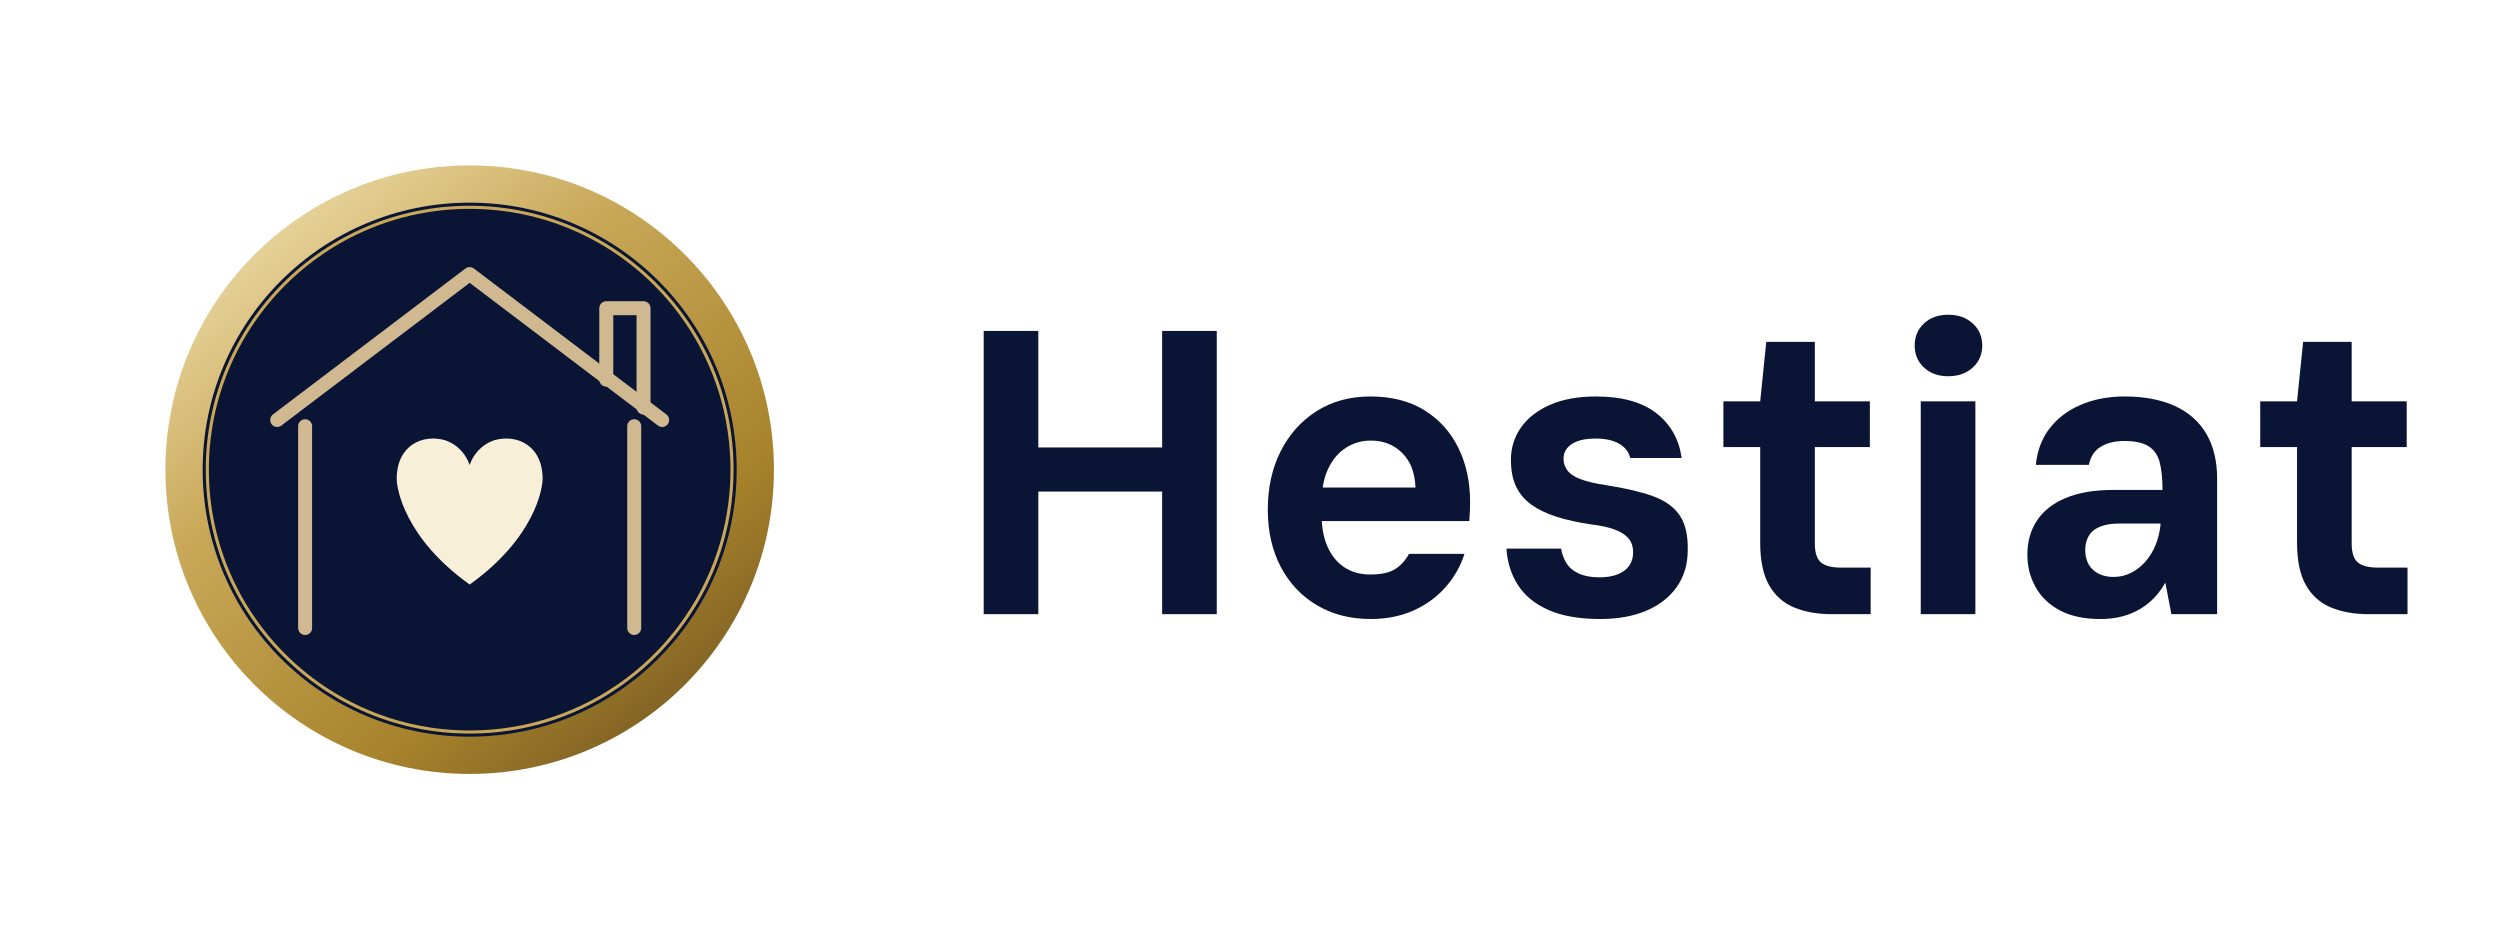
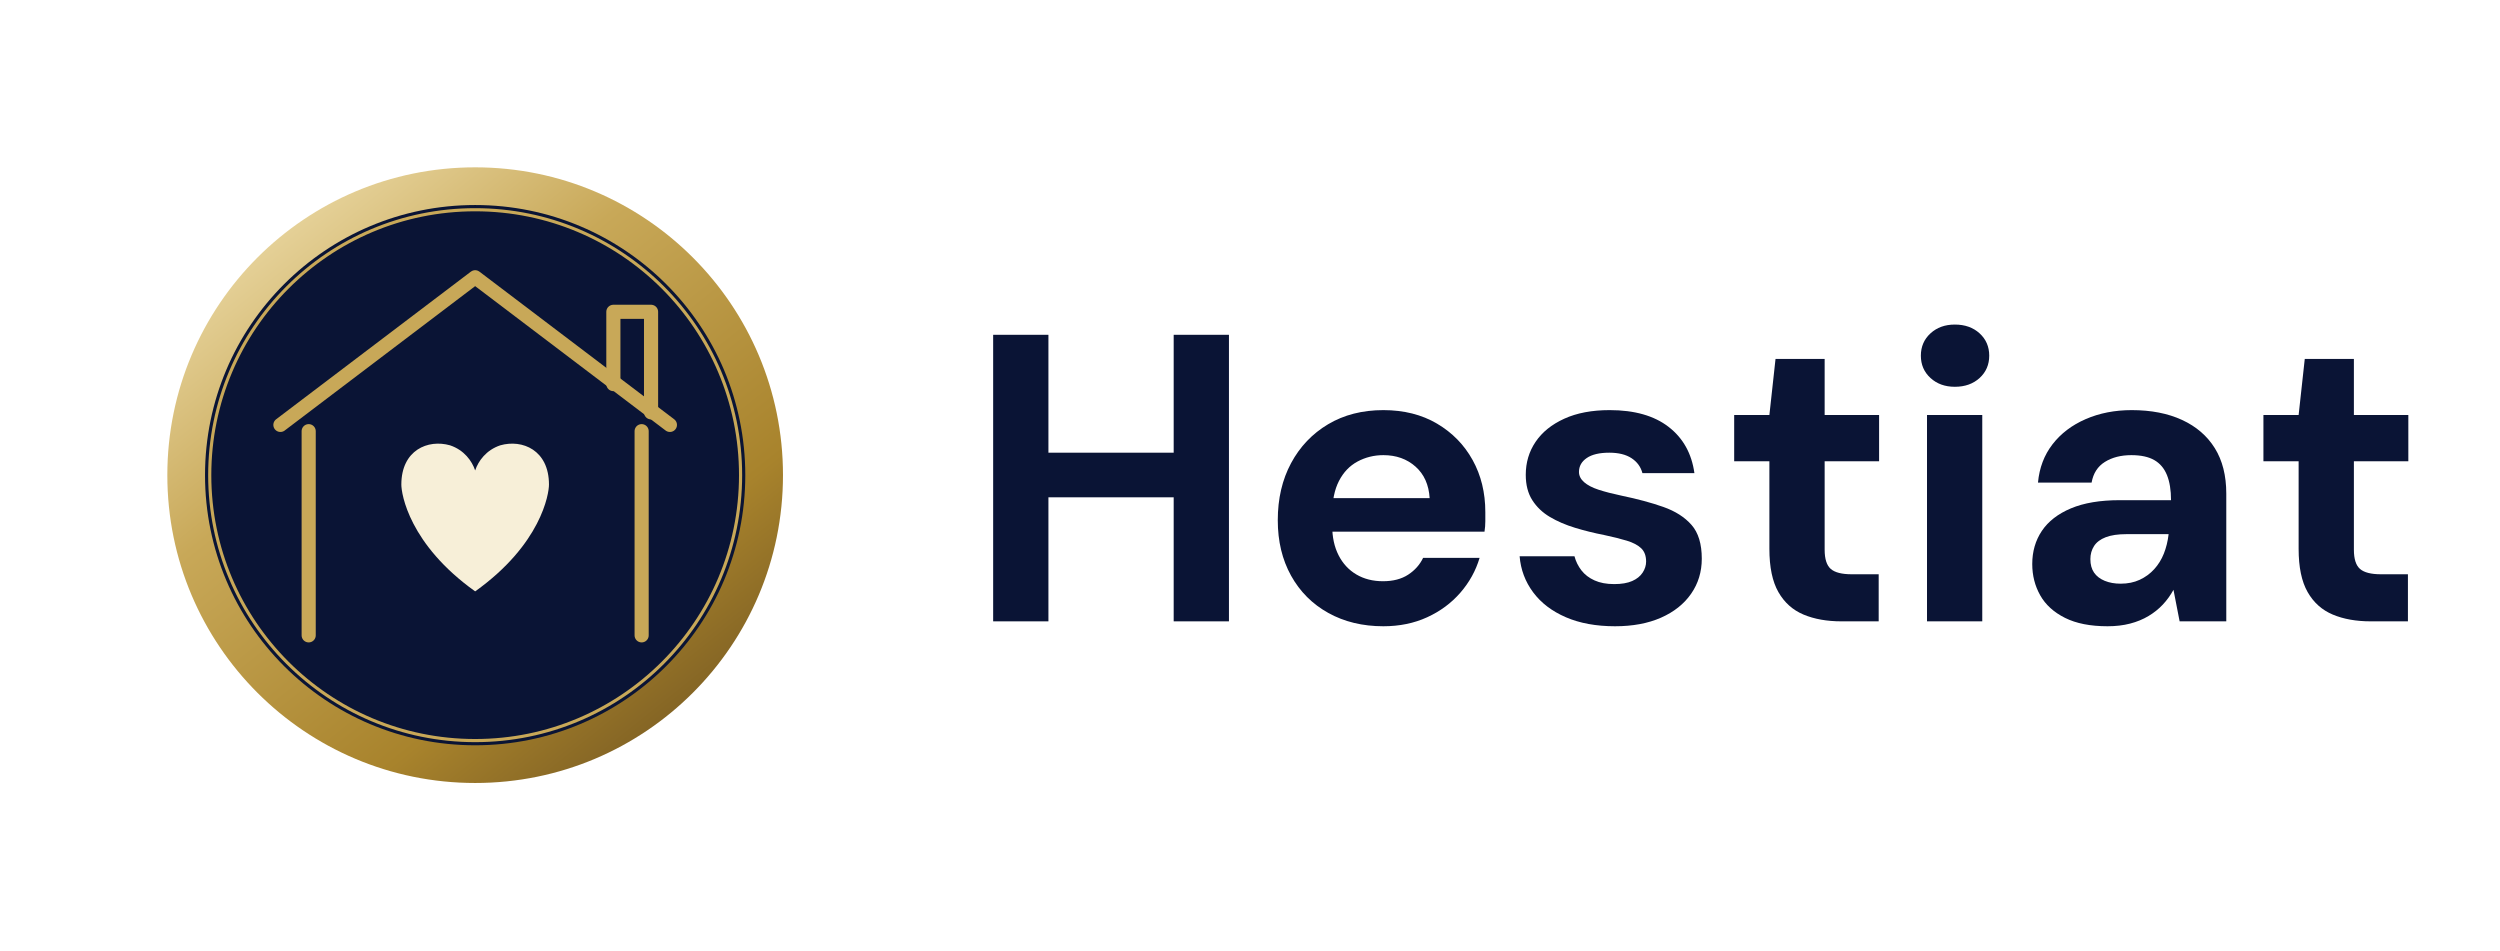
- <svg xmlns="http://www.w3.org/2000/svg" viewBox="0 0 692 260" role="img" aria-label="Hestiat">
+ <svg xmlns="http://www.w3.org/2000/svg" viewBox="0 0 684 260" role="img" aria-label="Hestiat">
  <g transform="translate(20,20) scale(0.4297)">
    <defs>
      <linearGradient id="oro" x1="0.1" y1="0" x2="0.9" y2="1">
        <stop offset="0" stop-color="#F2E3B4" />
        <stop offset="0.35" stop-color="#C8A858" />
        <stop offset="0.72" stop-color="#A8832C" />
        <stop offset="1" stop-color="#6E5220" />
      </linearGradient>
    </defs>
    <circle cx="256" cy="256" r="196" fill="url(#oro)" />
    <circle cx="256" cy="256" r="172" fill="#0A1435" />
    <circle cx="256" cy="256" r="169" fill="none" stroke="#C8A858" stroke-width="2" />
    <circle cx="256" cy="256" r="166" fill="#0A1435" />
-     <g fill="none" stroke="#D0B890" stroke-width="9" stroke-linecap="round" stroke-linejoin="round">
+     <g fill="none" stroke="#C8A858" stroke-width="9" stroke-linecap="round" stroke-linejoin="round">
      <path d="M132 224 L256 130 L380 224" />
      <path d="M344 198 L344 152 L368 152 L368 216" />
      <path d="M150 228 L150 358" />
      <path d="M362 228 L362 358" />
    </g>
    <path d="M256 330C214 300 209 268 209 262c0-22 17-29 31-25 9 3 14 10 16 16 2-6 7-13 16-16 14-4 31 3 31 25 0 6-5 38-47 68z" fill="#F7EFD8" />
  </g>
  <g transform="translate(264 170)" fill="#0A1435">
-     <path transform="translate(0.0 0) scale(0.112 -0.112)" d="M515 0V700H650V0ZM74 0V700H209V0ZM191 303V412H538V303Z" />
-     <path transform="translate(81.1 0) scale(0.112 -0.112)" d="M306 -12Q231 -12 173.5 22.0Q116 56 84.0 117.0Q52 178 52 258Q52 340 84.0 403.0Q116 466 173.0 502.0Q230 538 306 538Q384 538 439.0 504.0Q494 470 523.0 411.0Q552 352 552 277Q552 267 551.5 255.0Q551 243 550 230H149V313H417Q415 368 384.0 398.5Q353 429 307 429Q273 429 245.5 411.5Q218 394 201.5 360.0Q185 326 185 274V245Q185 200 199.5 167.0Q214 134 241.0 116.0Q268 98 305 98Q346 98 367.0 111.5Q388 125 401 149H538Q524 104 491.5 67.0Q459 30 412.0 9.0Q365 -12 306 -12Z" />
-     <path transform="translate(148.4 0) scale(0.112 -0.112)" d="M273 -12Q195 -12 144.5 10.5Q94 33 69.0 72.5Q44 112 41 162H176Q179 143 189.0 126.5Q199 110 219.5 100.5Q240 91 271 91Q297 91 316.0 98.5Q335 106 344.5 120.0Q354 134 354 152Q354 175 341.5 188.5Q329 202 306.0 210.0Q283 218 249 222Q202 229 165.5 240.5Q129 252 103.5 270.0Q78 288 65.0 315.0Q52 342 52 381Q52 426 77.0 461.5Q102 497 149.0 517.5Q196 538 262 538Q358 538 411.0 497.0Q464 456 474 386H347Q341 409 319.0 421.5Q297 434 261 434Q223 434 202.5 420.5Q182 407 182 384Q182 369 191.0 356.0Q200 343 223.0 334.0Q246 325 286 319Q357 308 402.0 292.0Q447 276 468.5 245.0Q490 214 489 159Q489 106 462.0 67.5Q435 29 386.5 8.5Q338 -12 273 -12Z" />
-     <path transform="translate(209.0 0) scale(0.112 -0.112)" d="M303 0Q251 0 211.0 16.5Q171 33 149.0 71.5Q127 110 127 177V413H36V526H127L142 673H262V526H398V413H262V175Q262 141 277.0 128.0Q292 115 328 115H400V0Z" />
-     <path transform="translate(259.6 0) scale(0.112 -0.112)" d="M72 0V526H207V0ZM140 588Q103 588 80.0 609.5Q57 631 57 664Q57 697 80.0 718.5Q103 740 140 740Q177 740 200.5 718.5Q224 697 224 664Q224 631 200.5 609.5Q177 588 140 588Z" />
-     <path transform="translate(290.9 0) scale(0.112 -0.112)" d="M237 -12Q176 -12 136.0 9.5Q96 31 76.0 67.5Q56 104 56 147Q56 195 79.5 231.0Q103 267 150.5 287.0Q198 307 269 307H390Q390 349 383.0 375.5Q376 402 355.5 415.0Q335 428 296 428Q260 428 237.0 413.5Q214 399 208 369H77Q82 421 110.5 458.5Q139 496 187.0 517.0Q235 538 297 538Q369 538 420.5 514.5Q472 491 498.5 445.5Q525 400 525 335V0H412L397 78Q386 58 370.5 41.5Q355 25 335.0 13.0Q315 1 290.5 -5.5Q266 -12 237 -12ZM269 92Q292 92 312.0 102.0Q332 112 347.5 129.5Q363 147 372.5 170.0Q382 193 385 220V224H284Q254 224 235.0 216.0Q216 208 207.5 193.0Q199 178 199 159Q199 138 207.5 123.0Q216 108 232.0 100.0Q248 92 269 92Z" />
-     <path transform="translate(357.6 0) scale(0.112 -0.112)" d="M303 0Q251 0 211.0 16.5Q171 33 149.0 71.5Q127 110 127 177V413H36V526H127L142 673H262V526H398V413H262V175Q262 141 277.0 128.0Q292 115 328 115H400V0Z" />
+     <path transform="translate(0.0 0) scale(0.112 -0.112)" d="M510 0V700H645V0ZM69 0V700H204V0ZM185 303V412H533V303Z" />
+     <path transform="translate(80.0 0) scale(0.112 -0.112)" d="M308 -12Q232 -12 173.5 20.5Q115 53 82.5 111.5Q50 170 50 247Q50 326 82.5 386.5Q115 447 173.0 481.5Q231 516 308 516Q383 516 439.0 483.0Q495 450 526.0 394.0Q557 338 557 267Q557 257 557.0 244.5Q557 232 555 219H146V301H421Q418 350 386.5 378.0Q355 406 308 406Q274 406 245.0 390.5Q216 375 199.5 343.0Q183 311 183 262V233Q183 192 198.5 161.5Q214 131 242.0 114.5Q270 98 307 98Q344 98 368.5 114.0Q393 130 405 155H543Q529 108 496.0 70.0Q463 32 415.0 10.0Q367 -12 308 -12Z" />
+     <path transform="translate(147.4 0) scale(0.112 -0.112)" d="M272 -12Q203 -12 152.0 10.0Q101 32 72.0 71.0Q43 110 39 159H173Q178 140 190.0 124.5Q202 109 222.0 100.0Q242 91 270 91Q297 91 314.0 98.5Q331 106 339.5 119.0Q348 132 348 146Q348 167 336.0 178.5Q324 190 301.0 197.0Q278 204 245 211Q209 218 174.5 228.5Q140 239 113.0 255.0Q86 271 70.0 296.0Q54 321 54 358Q54 403 78.0 438.5Q102 474 148.0 495.0Q194 516 259 516Q350 516 403.0 475.0Q456 434 466 362H339Q333 385 312.5 398.5Q292 412 258 412Q222 412 203.0 399.0Q184 386 184 365Q184 351 196.5 340.0Q209 329 232.0 321.5Q255 314 288 307Q346 295 390.0 279.5Q434 264 459.0 235.5Q484 207 484 153Q484 105 458.0 67.5Q432 30 384.5 9.0Q337 -12 272 -12Z" />
+     <path transform="translate(207.0 0) scale(0.112 -0.112)" d="M293 0Q240 0 200.5 16.5Q161 33 139.0 71.5Q117 110 117 177V391H31V504H117L132 641H252V504H385V391H252V175Q252 141 267.0 128.0Q282 115 318 115H384V0Z" />
+     <path transform="translate(255.5 0) scale(0.112 -0.112)" d="M69 0V504H204V0ZM137 573Q101 573 77.5 594.5Q54 616 54 649Q54 682 77.5 703.5Q101 725 137 725Q174 725 197.5 703.5Q221 682 221 649Q221 616 197.5 594.5Q174 573 137 573Z" />
+     <path transform="translate(286.2 0) scale(0.112 -0.112)" d="M236 -12Q173 -12 132.0 8.5Q91 29 71.5 63.5Q52 98 52 140Q52 186 75.5 221.0Q99 256 146.5 276.0Q194 296 266 296H391Q391 333 381.0 357.5Q371 382 350.0 394.0Q329 406 294 406Q256 406 229.5 389.5Q203 373 197 339H66Q71 393 101.5 432.5Q132 472 182.5 494.0Q233 516 295 516Q366 516 418.0 492.0Q470 468 498.0 423.0Q526 378 526 312V0H412L397 77Q386 57 371.0 41.0Q356 25 336.0 13.0Q316 1 291.0 -5.5Q266 -12 236 -12ZM268 92Q294 92 314.5 101.5Q335 111 350.0 127.5Q365 144 373.5 165.5Q382 187 385 212V213H282Q251 213 231.5 205.5Q212 198 203.0 184.0Q194 170 194 152Q194 132 203.0 119.0Q212 106 229.0 99.0Q246 92 268 92Z" />
+     <path transform="translate(351.8 0) scale(0.112 -0.112)" d="M293 0Q240 0 200.5 16.5Q161 33 139.0 71.5Q117 110 117 177V391H31V504H117L132 641H252V504H385V391H252V175Q252 141 267.0 128.0Q282 115 318 115H384V0Z" />
  </g>
</svg>
